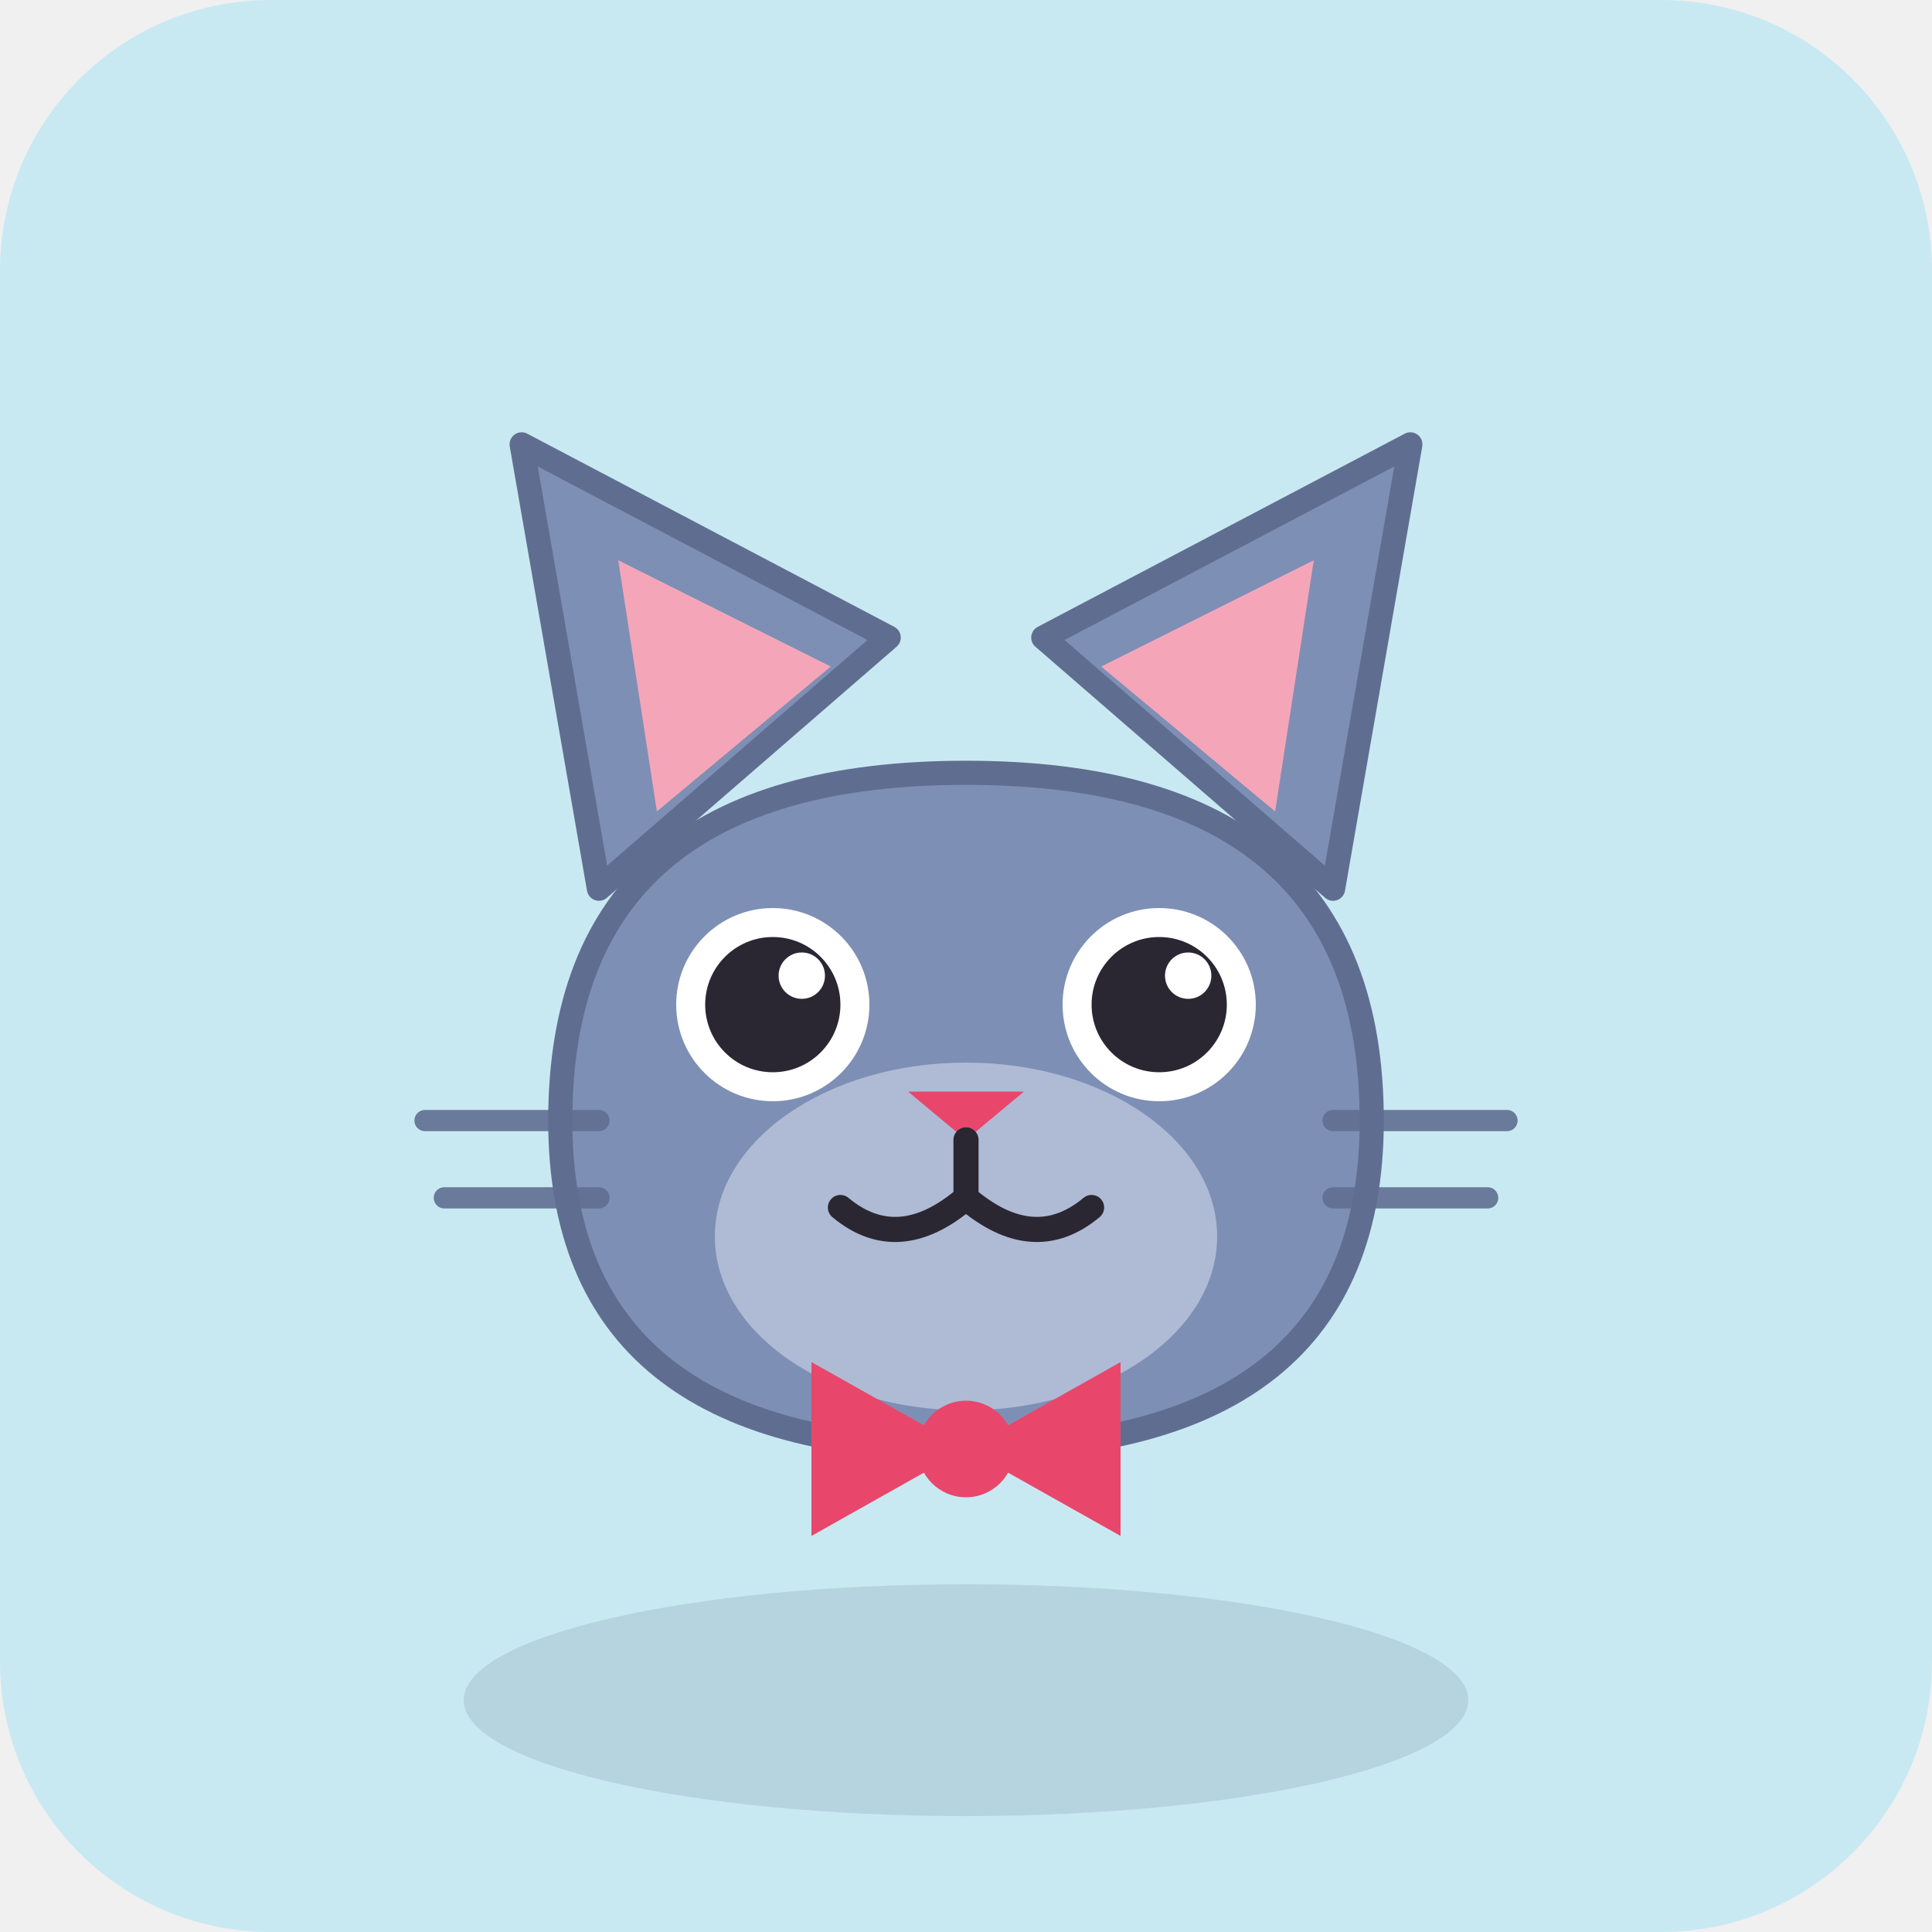
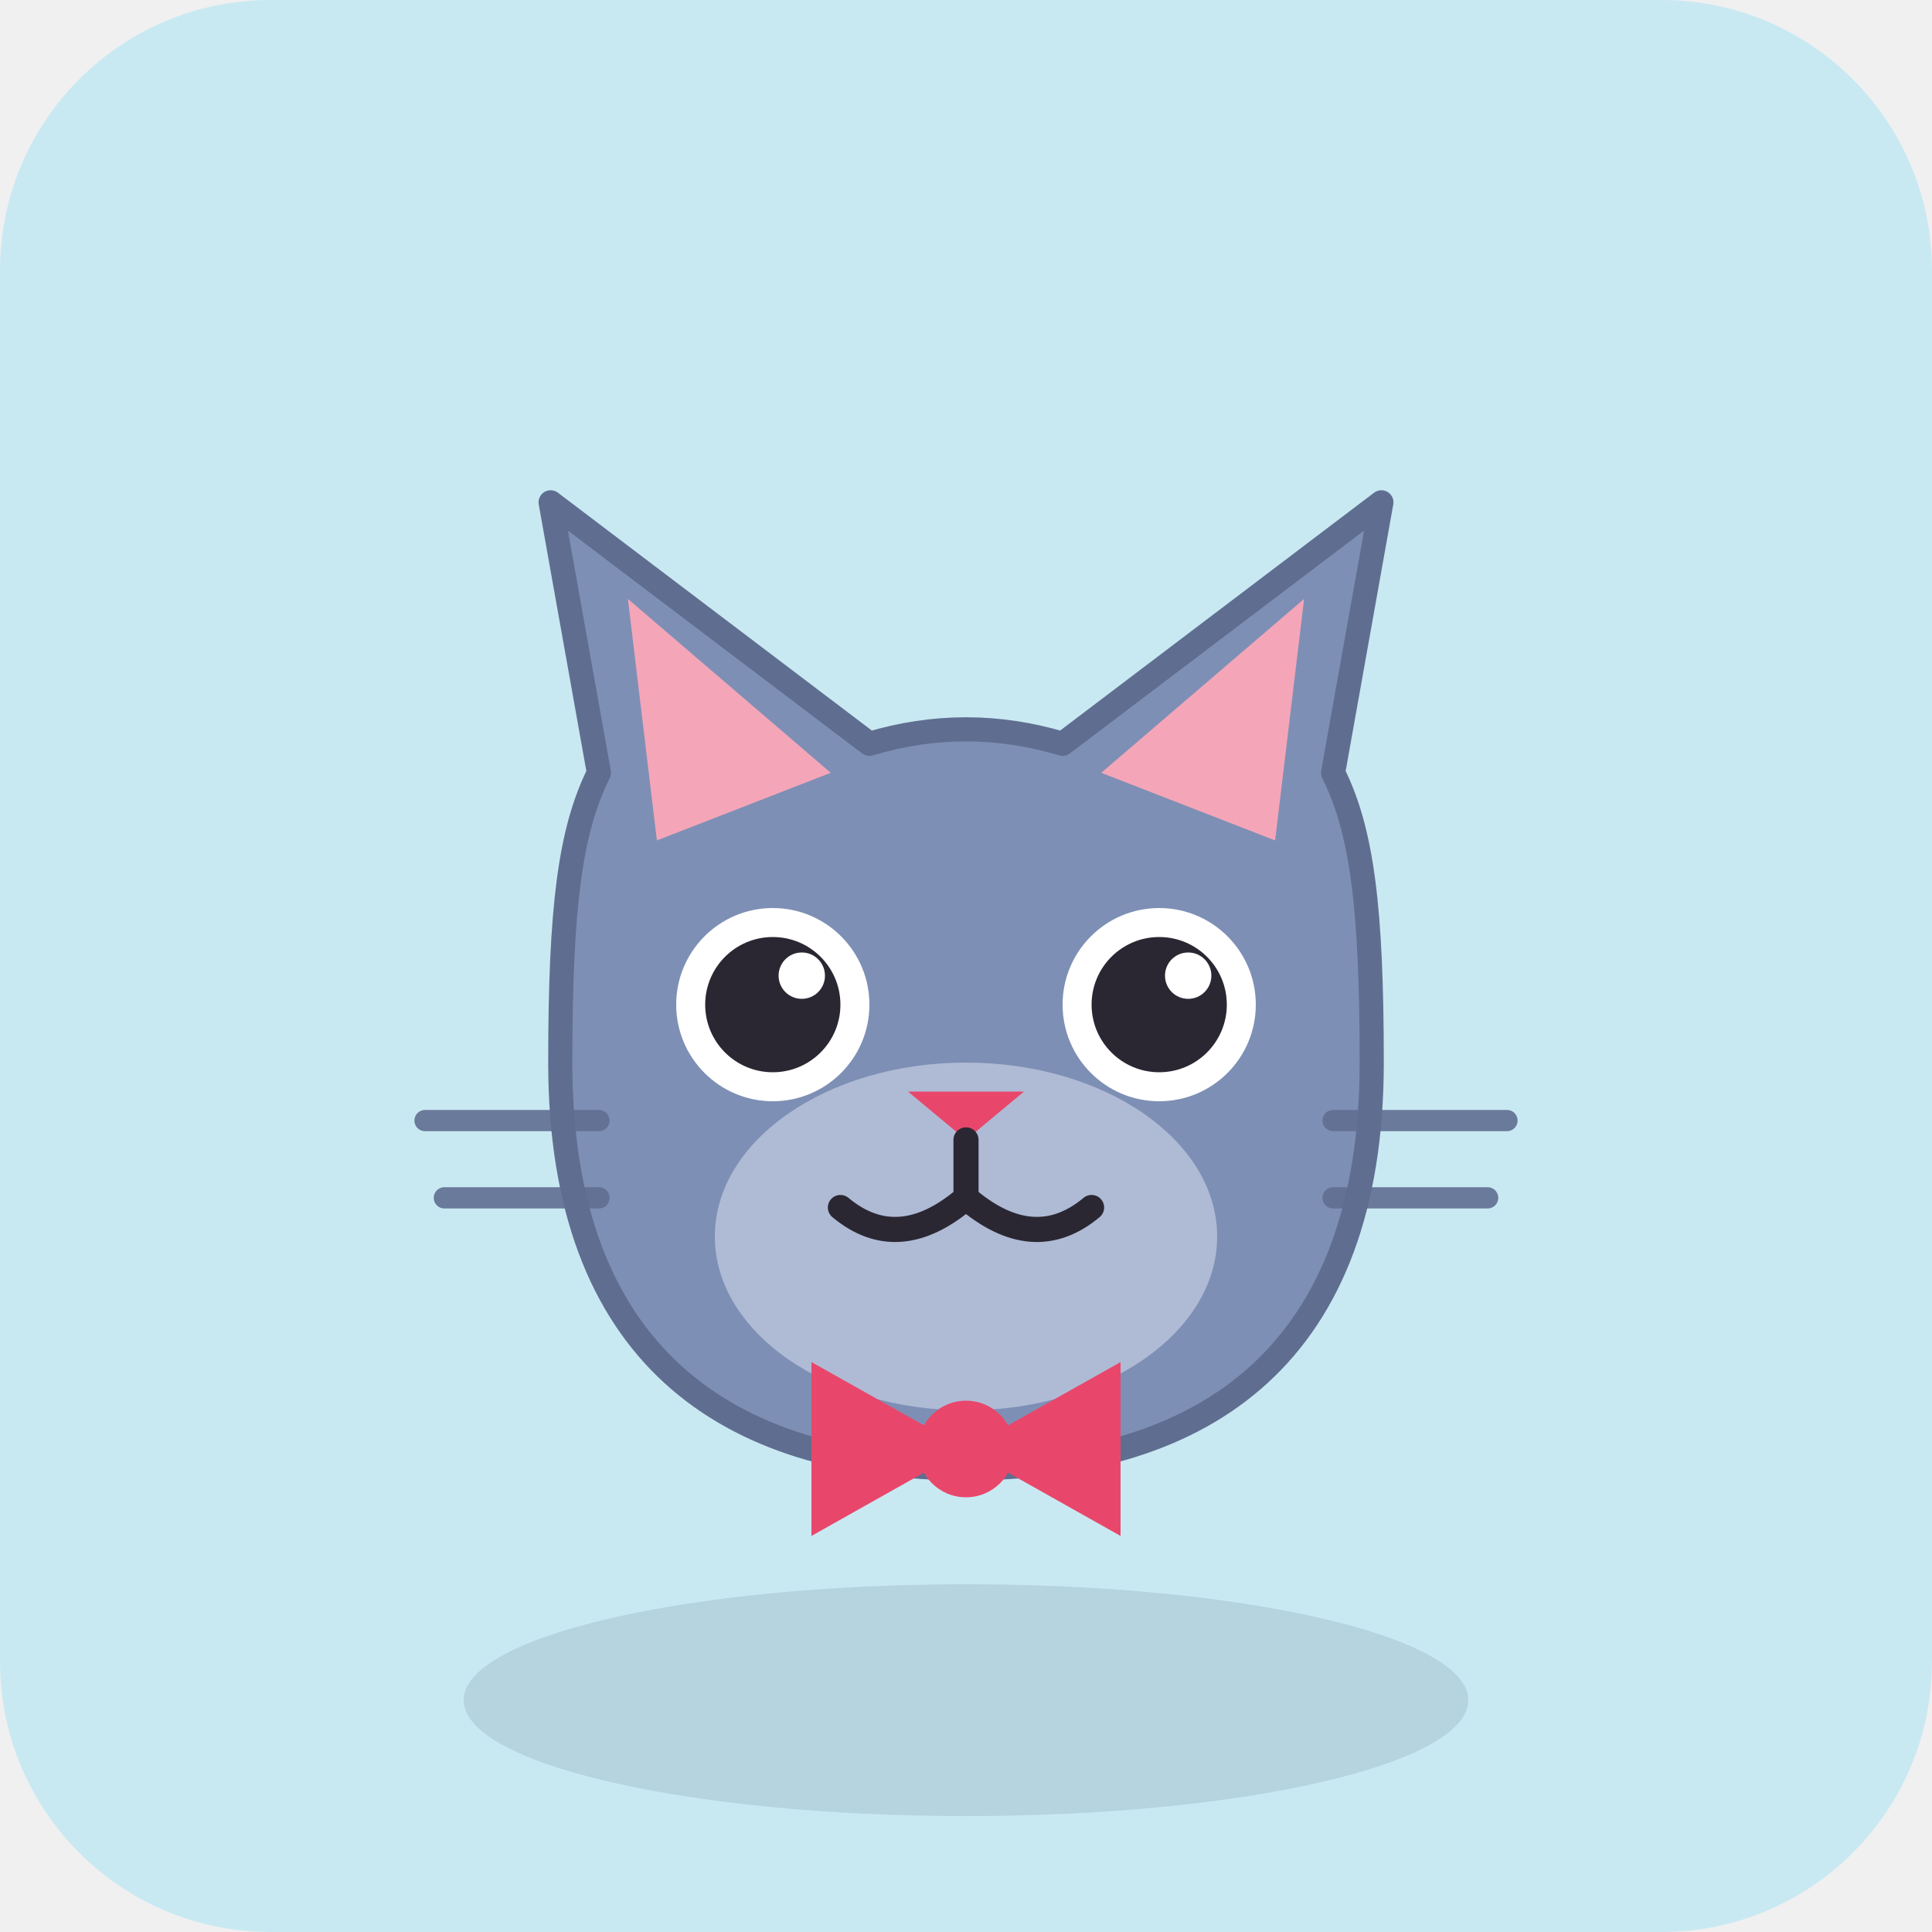
<svg xmlns="http://www.w3.org/2000/svg" viewBox="0 0 200 200" width="200" height="200" role="img">
  <rect width="200" height="200" rx="28" fill="#C9E9F2" />
  <ellipse cx="100" cy="176" rx="52" ry="12" fill="#5F6E90" opacity=".18" />
-   <g stroke="#5F6E90" stroke-width="2.5" stroke-linejoin="round">
-     <path d="M62 92 L54 46 L92 66 Z" fill="#7E8FB5" />
-     <path d="M138 92 L146 46 L108 66 Z" fill="#7E8FB5" />
-     <path d="M100 150 q-42 0 -42 -34 q0 -36 42 -36 q42 0 42 36 q0 34 -42 34 z" fill="#7E8FB5" />
-   </g>
-   <path d="M68 84 L64 58 L86 69 Z" fill="#F4A6B8" />
-   <path d="M132 84 L136 58 L114 69 Z" fill="#F4A6B8" />
+   <path d="M58 110 C58 94 59 86 62 80 L57 52 L90 77 Q100 74 110 77 L143 52 L138 80            C141 86 142 94 142 110 C142 140 125 152 100 152 C75 152 58 140 58 110 Z" fill="#7E8FB5" stroke="#5F6E90" stroke-width="2.5" stroke-linejoin="round" />
+   <path d="M68 87 L65 62 L86 80 Z" fill="#F4A6B8" />
+   <path d="M132 87 L135 62 L114 80 Z" fill="#F4A6B8" />
  <ellipse cx="100" cy="128" rx="26" ry="18" fill="#C3CDE2" opacity=".7" />
  <circle cx="80" cy="104" r="10" fill="#fff" />
  <circle cx="80" cy="104" r="7" fill="#2A2733" />
  <circle cx="83" cy="101" r="2.4" fill="#fff" />
  <circle cx="120" cy="104" r="10" fill="#fff" />
  <circle cx="120" cy="104" r="7" fill="#2A2733" />
  <circle cx="123" cy="101" r="2.4" fill="#fff" />
  <path d="M100 118 l-6 -5 h12 z" fill="#E8476B" />
  <path d="M100 118 v6 M100 124 q-7 6 -13 1 M100 124 q7 6 13 1" stroke="#2A2733" stroke-width="2.6" fill="none" stroke-linecap="round" />
  <g stroke="#5F6E90" stroke-width="2.2" stroke-linecap="round" opacity=".9">
    <path d="M62 116 h-18 M62 124 h-16 M138 116 h18 M138 124 h16" />
  </g>
  <g fill="#E8476B">
    <path d="M100 150 l-16 -9 v18 z" />
    <path d="M100 150 l16 -9 v18 z" />
    <circle cx="100" cy="150" r="5" />
  </g>
</svg>
